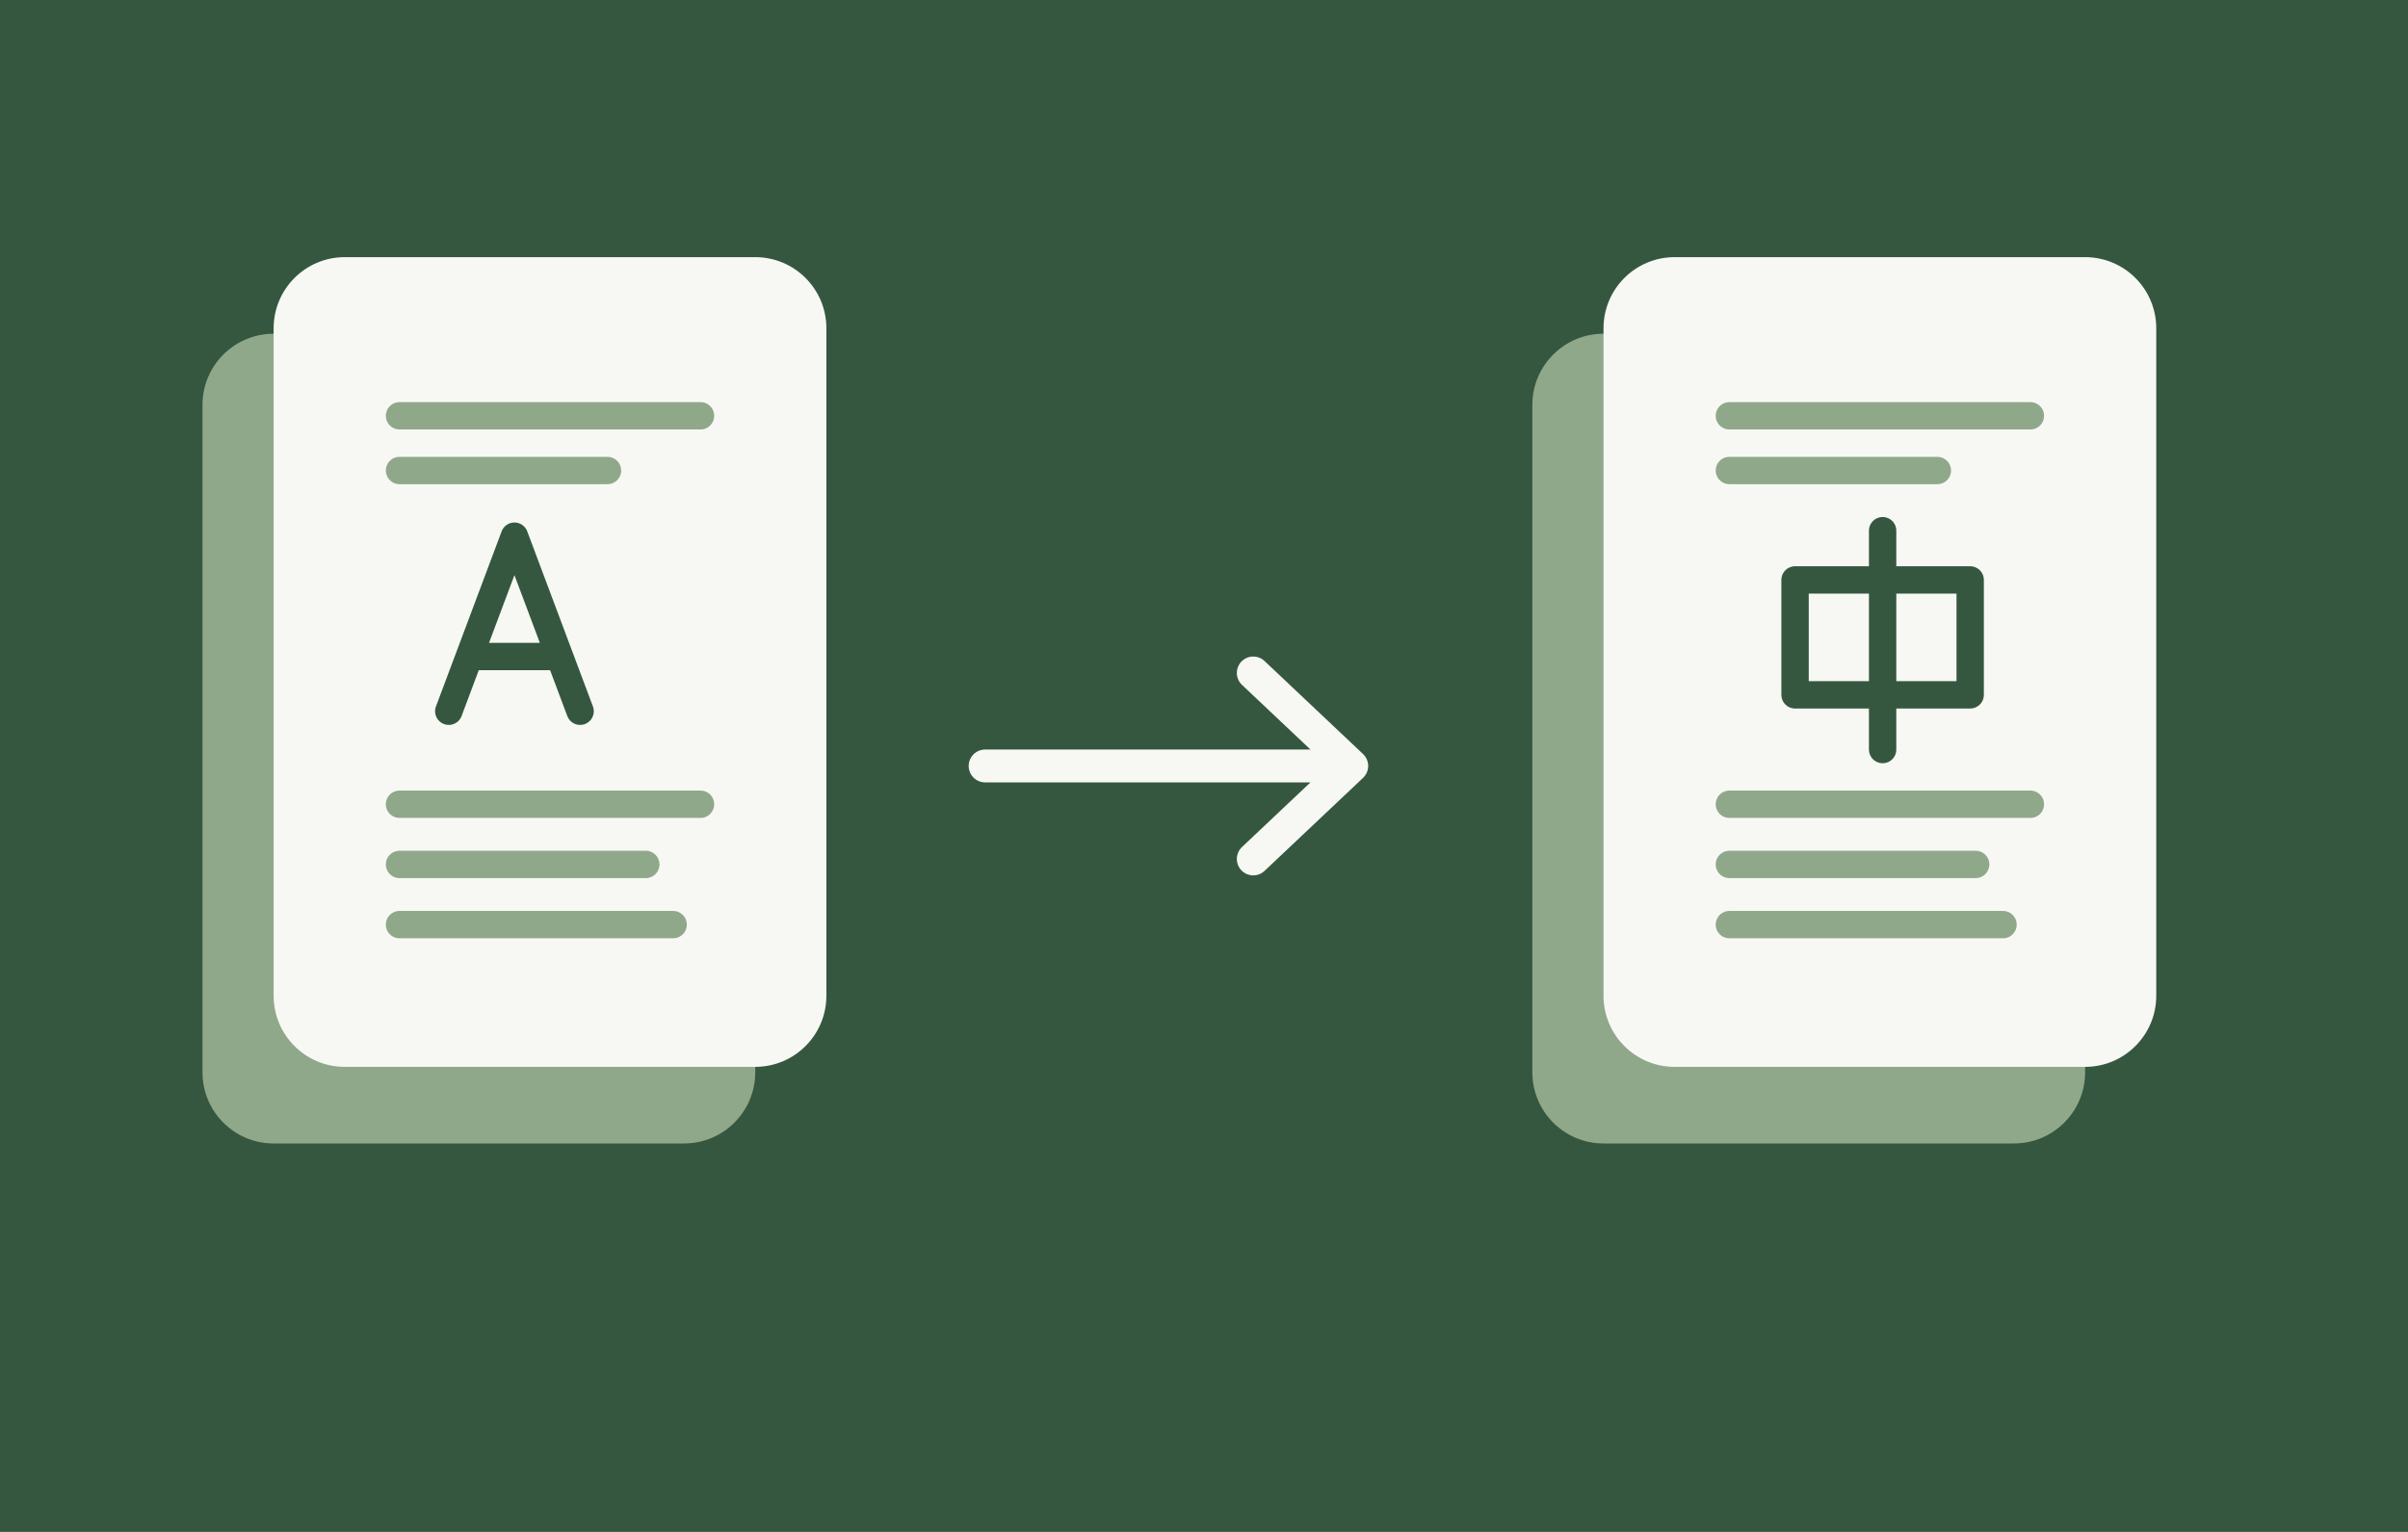
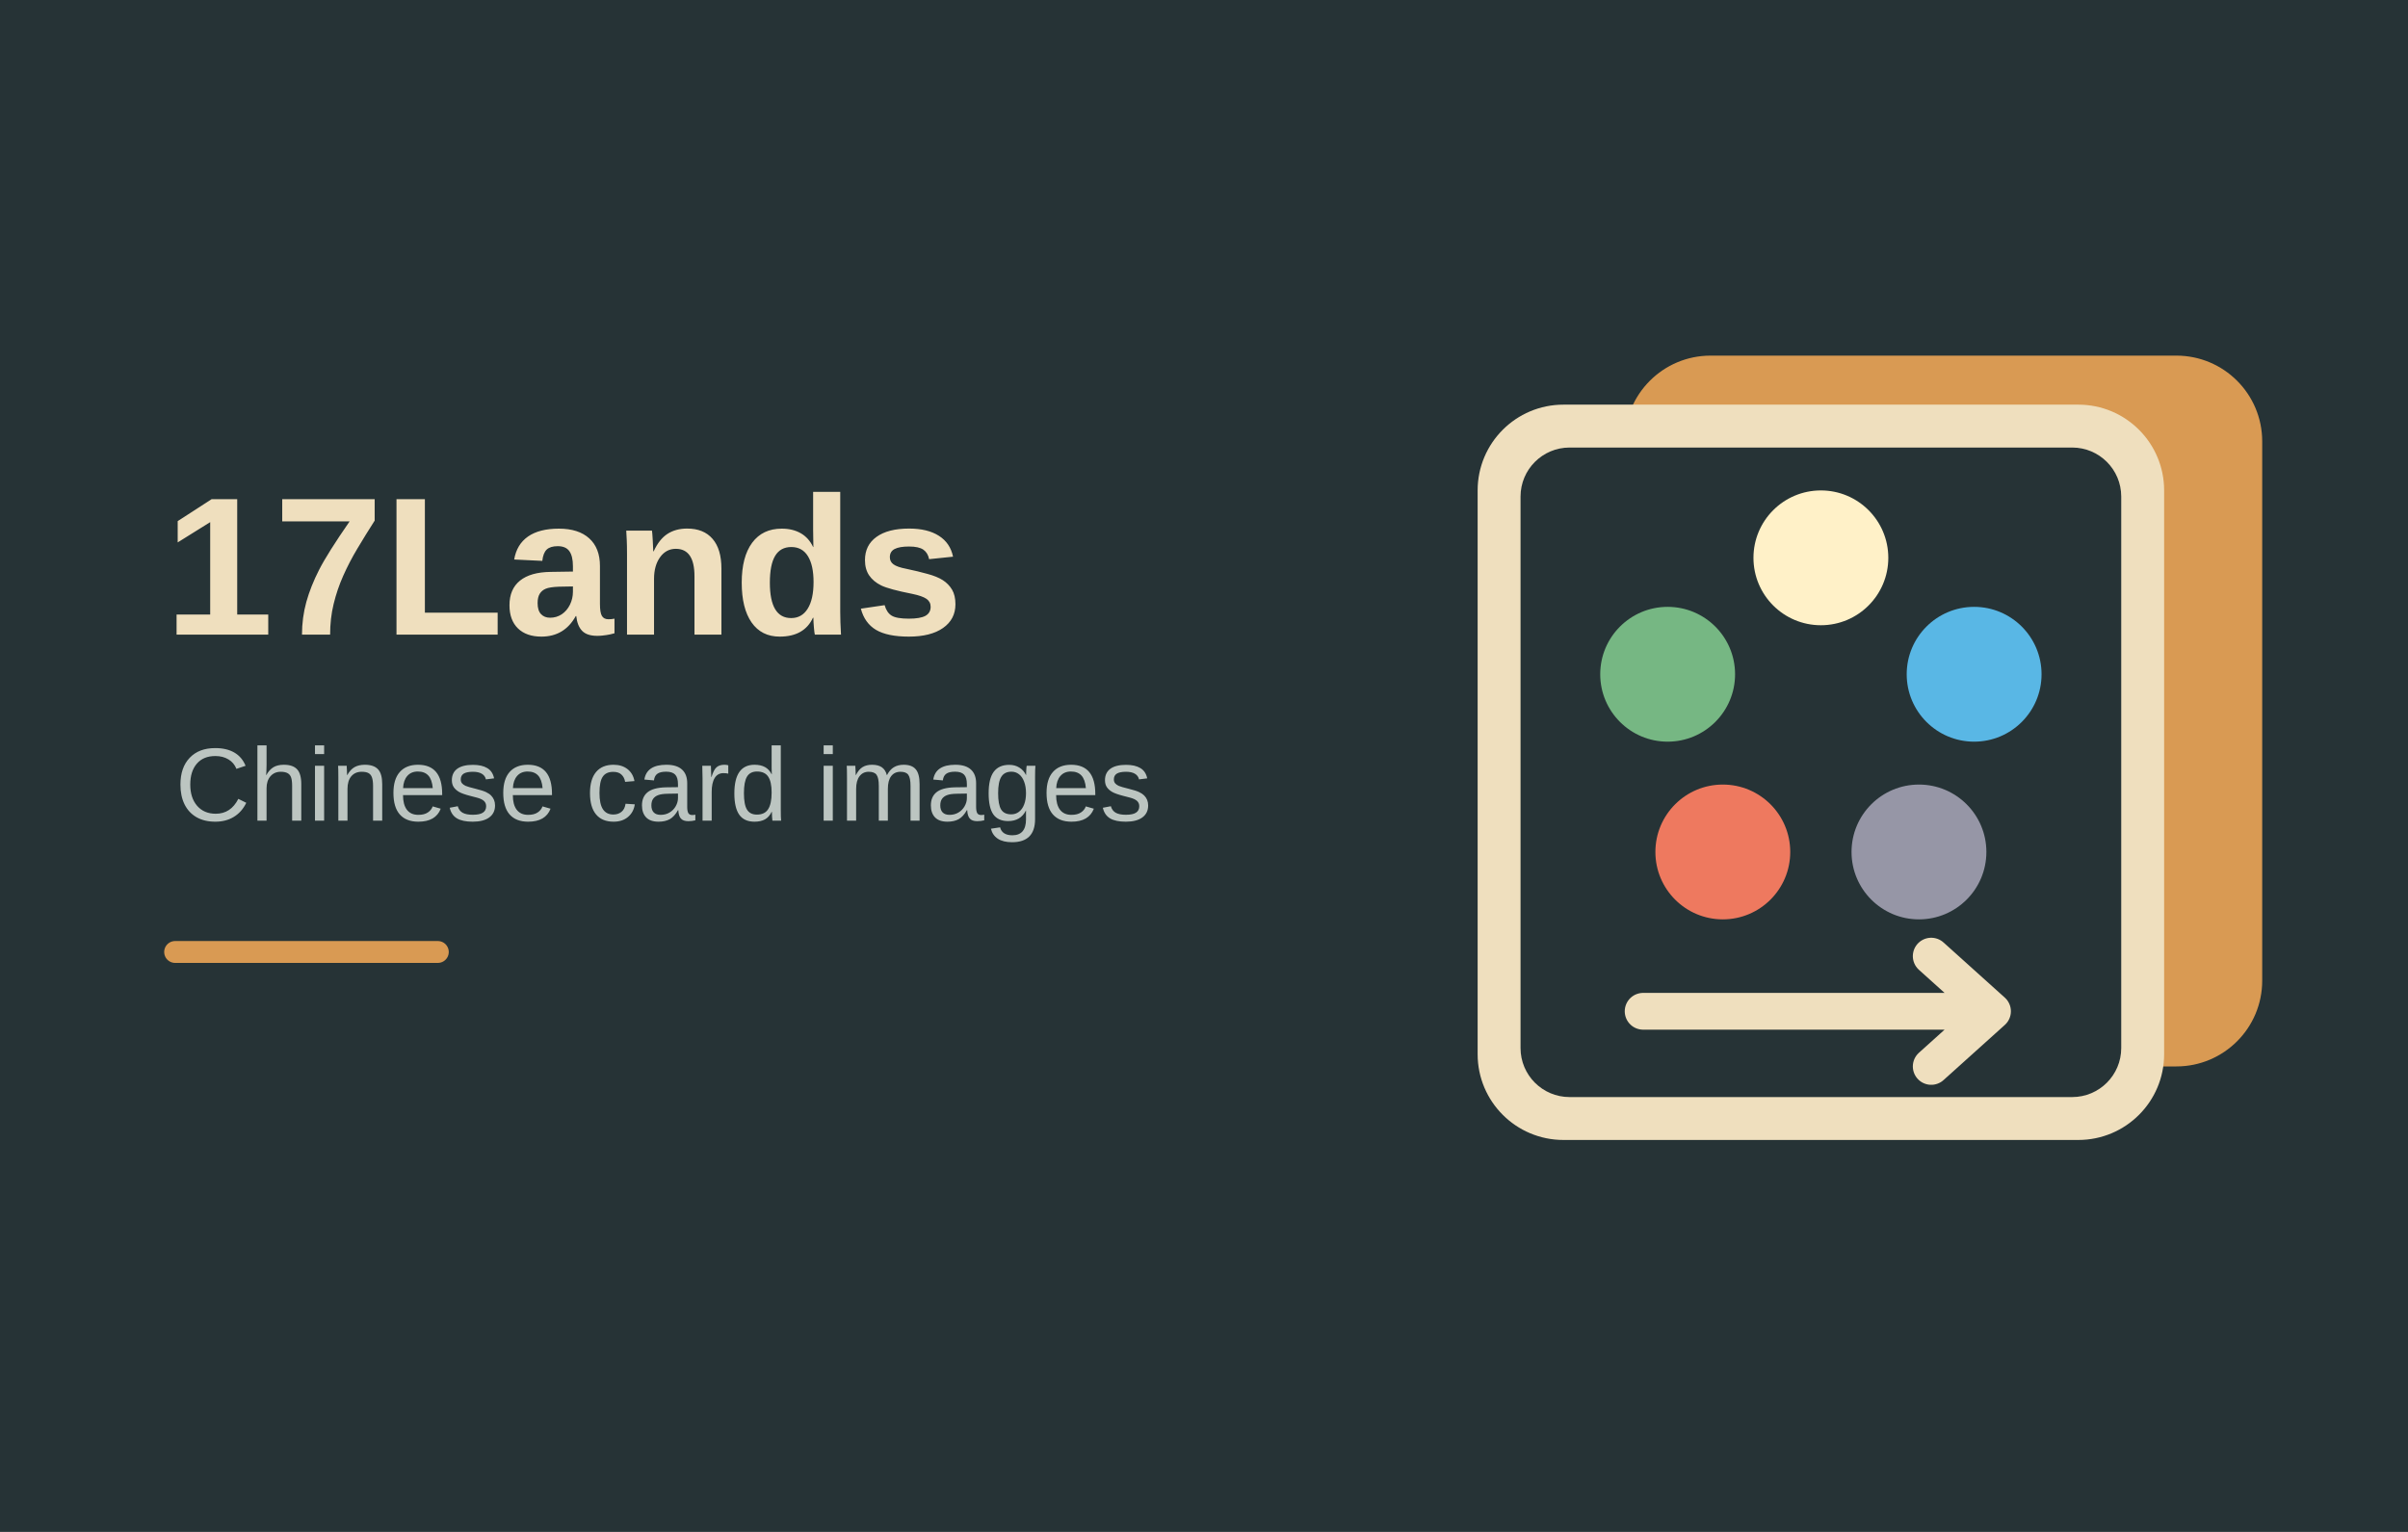
<svg xmlns="http://www.w3.org/2000/svg" width="440" height="280" viewBox="0 0 440 280">
-   <rect width="440" height="280" fill="#35573f" />
-   <rect x="37" y="61" width="101" height="148" rx="13" fill="#90a88a" />
-   <rect x="50" y="47" width="101" height="148" rx="13" fill="#f7f8f3" />
-   <path d="M73 76h55M73 86h38M73 147h55M73 158h45M73 169h50" stroke="#90a88a" stroke-width="5" stroke-linecap="round" />
-   <path d="M94 98l-12 32m12-32 12 32m-20-10h16" fill="none" stroke="#35573f" stroke-width="5" stroke-linejoin="round" stroke-linecap="round" />
-   <path d="M180 140h67m-18-17 18 17-18 17" fill="none" stroke="#f7f8f3" stroke-width="6" stroke-linecap="round" stroke-linejoin="round" />
-   <rect x="280" y="61" width="101" height="148" rx="13" fill="#90a88a" />
-   <rect x="293" y="47" width="101" height="148" rx="13" fill="#f7f8f3" />
-   <path d="M316 76h55M316 86h38M316 147h55M316 158h45M316 169h50" stroke="#90a88a" stroke-width="5" stroke-linecap="round" />
-   <path d="M328 106h32v21h-32zM344 97v40" fill="none" stroke="#35573f" stroke-width="5" stroke-linejoin="round" stroke-linecap="round" />
+   <rect width="440" height="280" fill="#263336" />
+   <text x="30" y="116" fill="#efdfbe" font-family="Arial, sans-serif" font-size="36" font-weight="700">17Lands</text>
+   <text x="32" y="150" fill="#bcc5c1" font-family="Arial, sans-serif" font-size="19">Chinese card images</text>
+   <path d="M32 174h48" stroke="#d99a53" stroke-width="4" stroke-linecap="round" />
+   <g transform="translate(270 65) scale(1.12)">
+     <rect x="24" width="104" height="116" rx="14" fill="#d99a53" />
+     <rect y="8" width="112" height="120" rx="14" fill="#efdfbe" />
+     <rect x="7" y="15" width="98" height="106" rx="8" fill="#263336" />
+     <circle cx="56" cy="33" r="11" fill="#fff1c8" />
+     <circle cx="81" cy="52" r="11" fill="#59b7e5" />
+     <circle cx="72" cy="81" r="11" fill="#9696a6" />
+     <circle cx="40" cy="81" r="11" fill="#ee795f" />
+     <circle cx="31" cy="52" r="11" fill="#76b783" />
+     <path d="M27 107h57m-10-9 10 9-10 9" fill="none" stroke="#efdfbe" stroke-width="6" stroke-linecap="round" stroke-linejoin="round" />
+   </g>
</svg>
